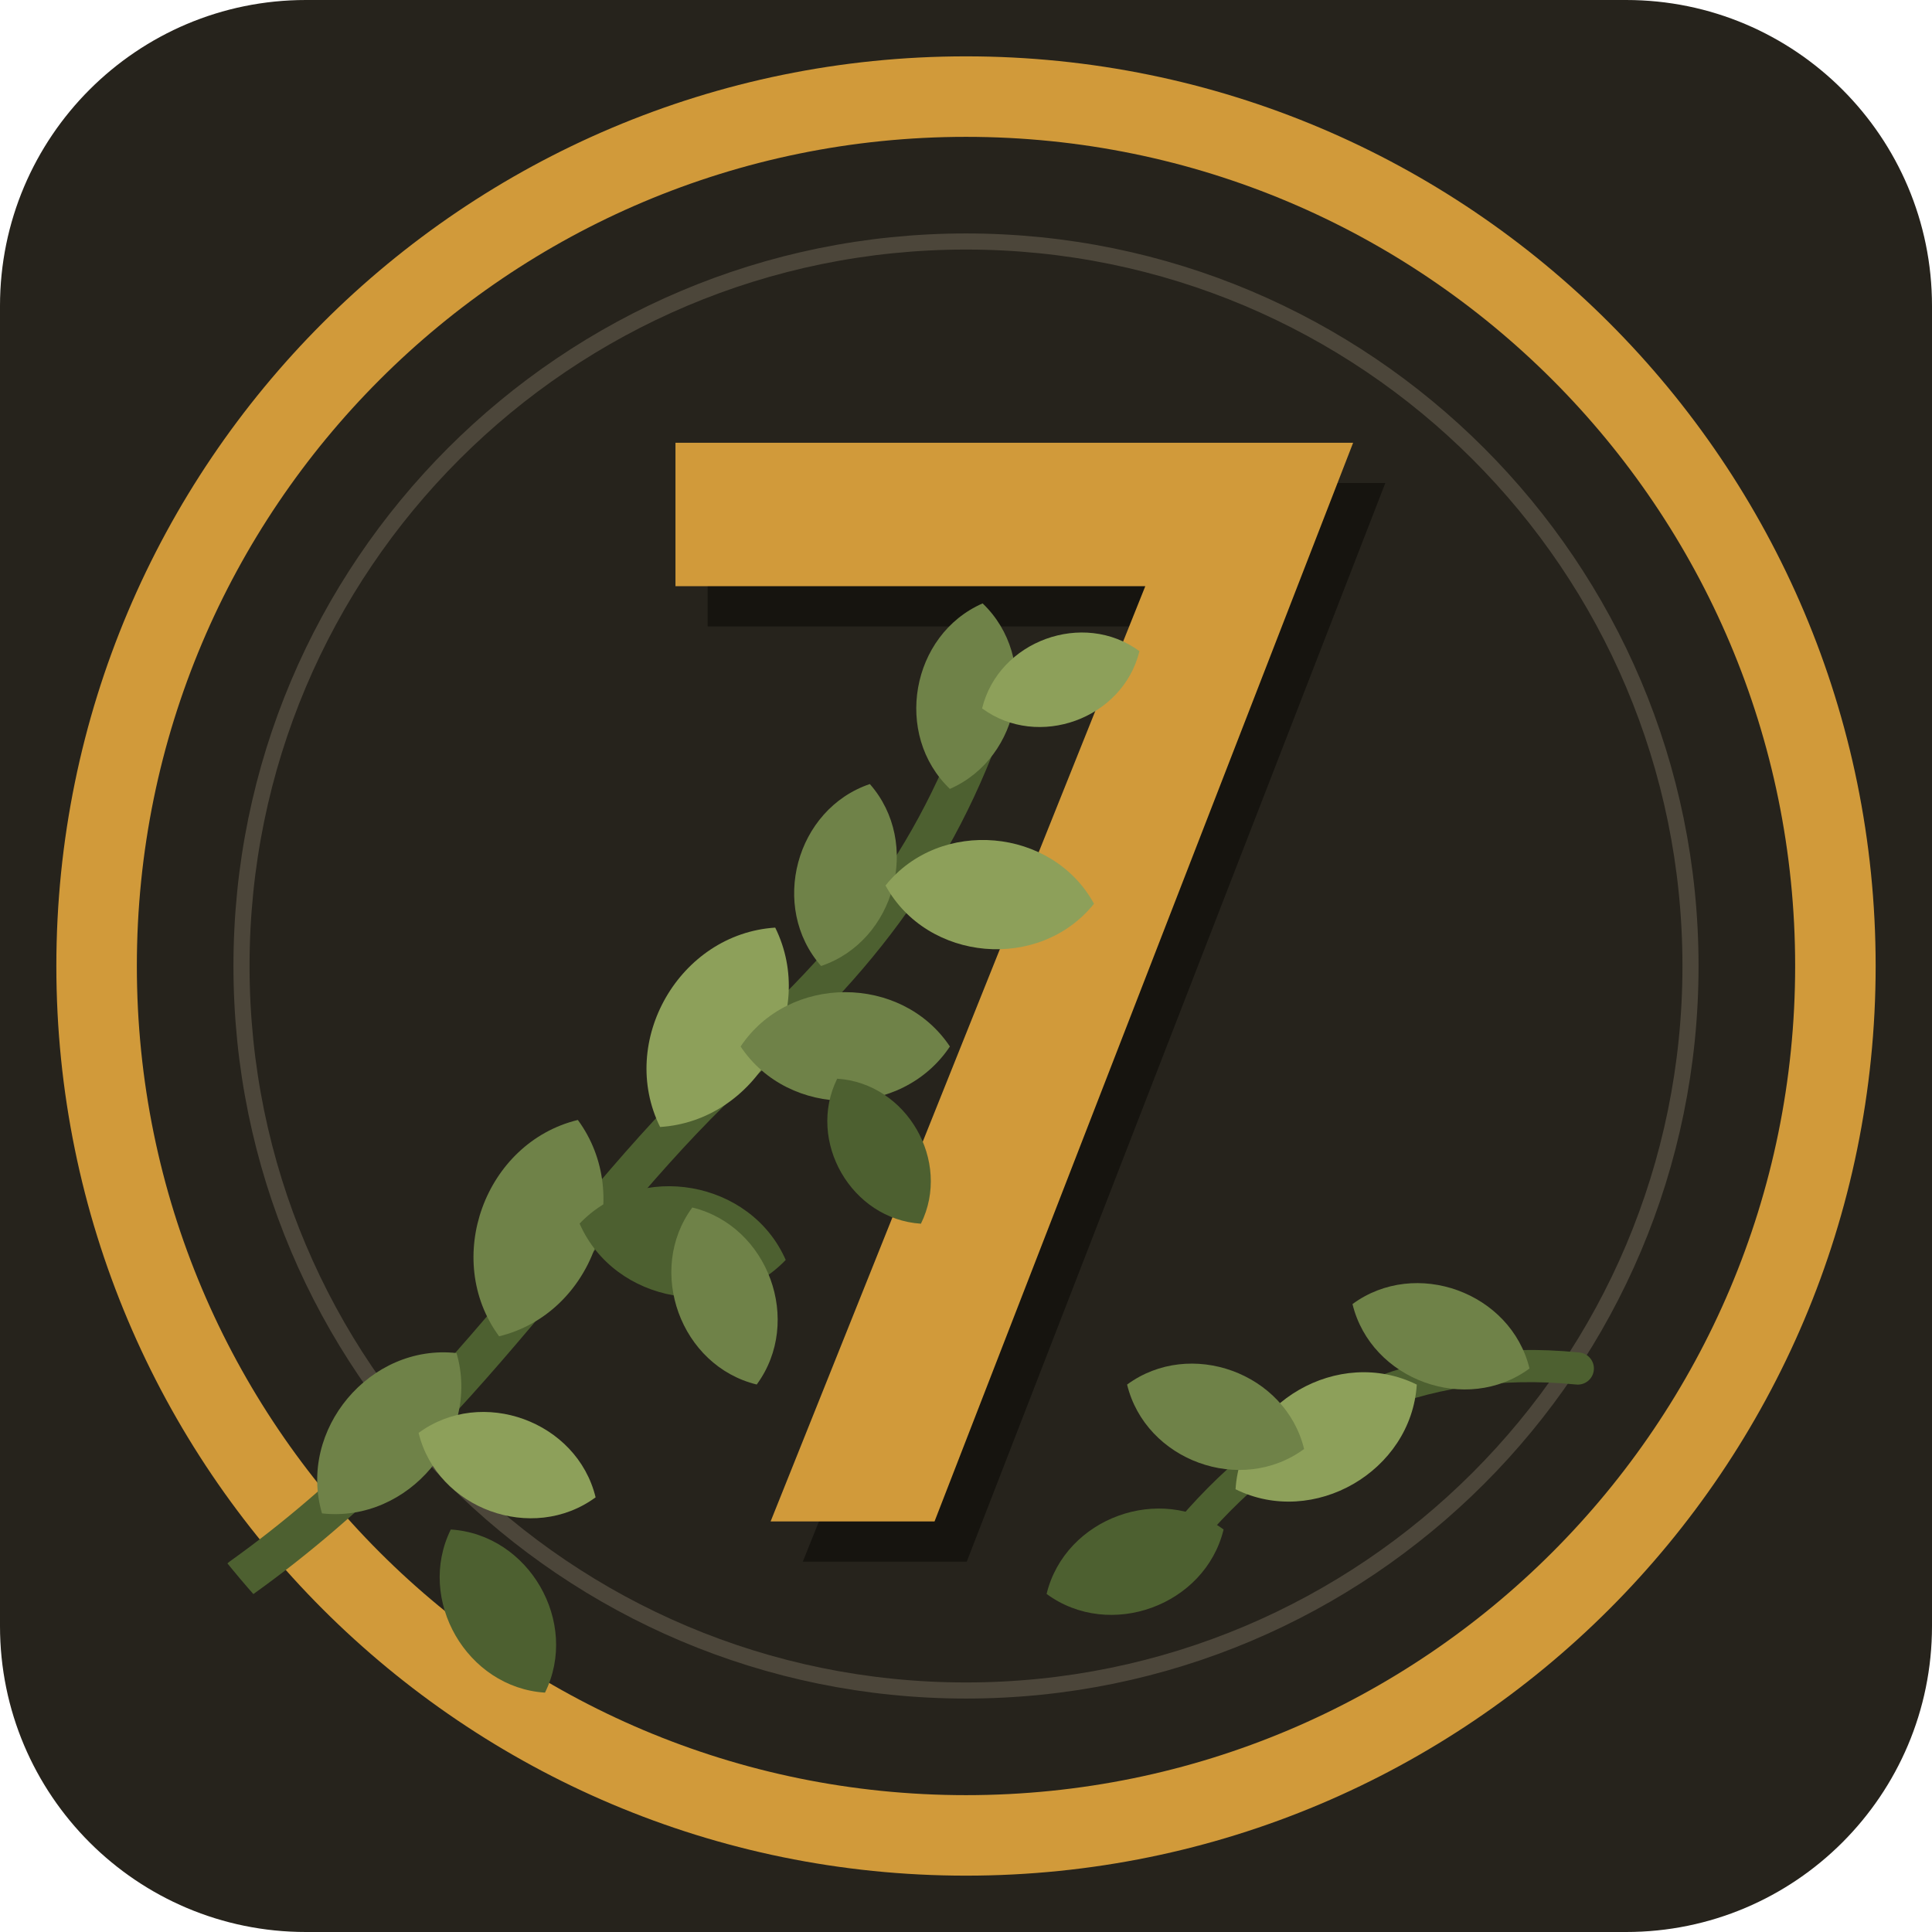
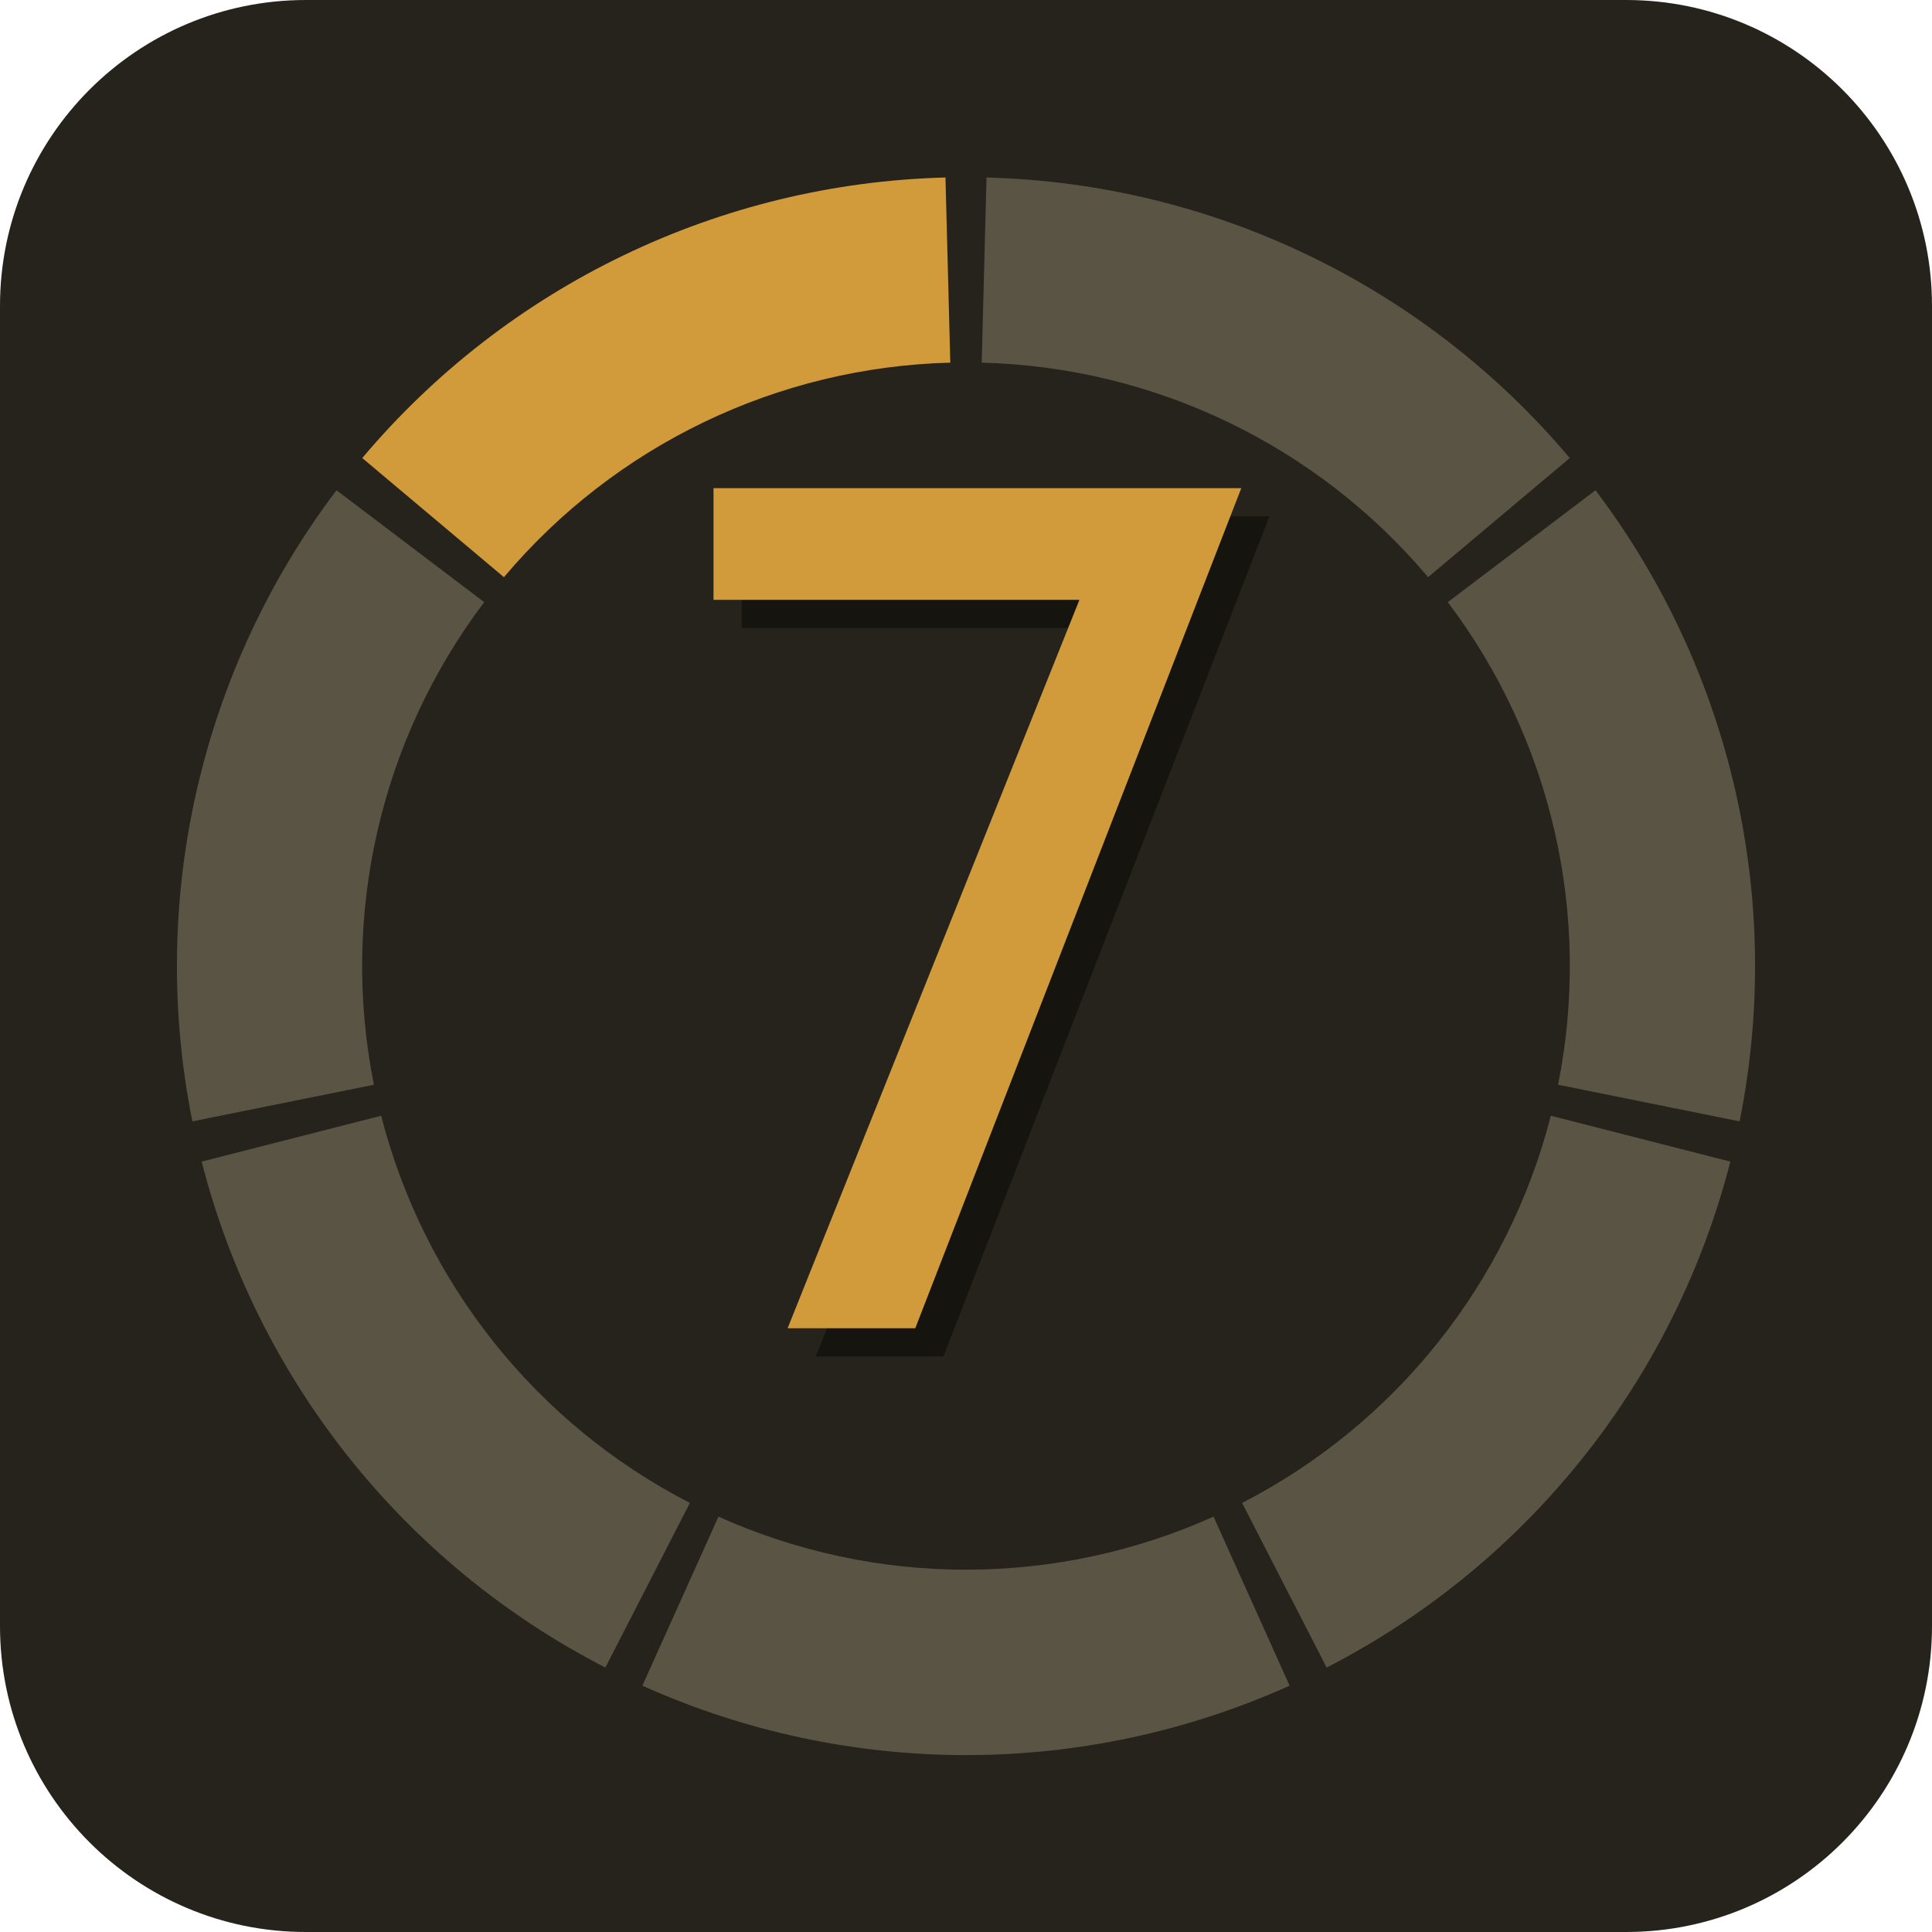
- <svg xmlns="http://www.w3.org/2000/svg" viewBox="0 0 240 240" width="64" height="64">
-   <rect width="240" height="240" rx="38" fill="#26231c" />
-   <circle cx="120" cy="120" r="108" fill="none" stroke="#d19a3a" stroke-width="10" />
-   <circle cx="120" cy="120" r="97" fill="#26231c" />
-   <circle cx="120" cy="120" r="90" fill="none" stroke="#4c463a" stroke-width="2" />
-   <path d="M95.727 189.0 142.273 72.818H83.909V55.0H168.091L116.091 189.0Z" transform="translate(4 5)" fill="#0f0e0a" opacity="0.7" />
-   <path d="M95.727 189.0 142.273 72.818H83.909V55.0H168.091L116.091 189.0Z" fill="#d19a3a" />
-   <clipPath id="cp">
-     <circle cx="120" cy="120" r="118" />
-   </clipPath>
-   <g clip-path="url(#cp)">
-     <path d="M30,196 C58,176 72,150 92,132 C108,118 118,104 124,84" fill="none" stroke="#4d6030" stroke-width="5" stroke-linecap="round" />
-     <path d="M196,170 C176,168 160,176 148,190" fill="none" stroke="#4d6030" stroke-width="4" stroke-linecap="round" />
-     <path transform="translate(40.0 188.0) rotate(-50) scale(1.0)" d="M0,0 C6,-9 20,-9 26,0 C20,9 6,9 0,0 Z" fill="#6f8248" />
-     <path transform="translate(52.0 178.0) rotate(20) scale(0.9)" d="M0,0 C6,-9 20,-9 26,0 C20,9 6,9 0,0 Z" fill="#8da05a" />
-     <path transform="translate(62.0 166.0) rotate(-70) scale(1.1)" d="M0,0 C6,-9 20,-9 26,0 C20,9 6,9 0,0 Z" fill="#6f8248" />
-     <path transform="translate(72.0 152.0) rotate(10) scale(1.0)" d="M0,0 C6,-9 20,-9 26,0 C20,9 6,9 0,0 Z" fill="#4d6030" />
-     <path transform="translate(82.0 140.0) rotate(-60) scale(1.1)" d="M0,0 C6,-9 20,-9 26,0 C20,9 6,9 0,0 Z" fill="#8da05a" />
-     <path transform="translate(92.0 130.0) rotate(0) scale(1.0)" d="M0,0 C6,-9 20,-9 26,0 C20,9 6,9 0,0 Z" fill="#6f8248" />
-     <path transform="translate(102.0 120.0) rotate(-75) scale(0.9)" d="M0,0 C6,-9 20,-9 26,0 C20,9 6,9 0,0 Z" fill="#6f8248" />
-     <path transform="translate(110.0 110.0) rotate(5) scale(1.0)" d="M0,0 C6,-9 20,-9 26,0 C20,9 6,9 0,0 Z" fill="#8da05a" />
-     <path transform="translate(118.0 98.0) rotate(-80) scale(0.9)" d="M0,0 C6,-9 20,-9 26,0 C20,9 6,9 0,0 Z" fill="#6f8248" />
-     <path transform="translate(122.0 88.0) rotate(-20) scale(0.8)" d="M0,0 C6,-9 20,-9 26,0 C20,9 6,9 0,0 Z" fill="#8da05a" />
-     <path transform="translate(56.0 190.0) rotate(60) scale(0.9)" d="M0,0 C6,-9 20,-9 26,0 C20,9 6,9 0,0 Z" fill="#4d6030" />
-     <path transform="translate(86.0 150.0) rotate(70) scale(0.9)" d="M0,0 C6,-9 20,-9 26,0 C20,9 6,9 0,0 Z" fill="#6f8248" />
-     <path transform="translate(104.0 134.0) rotate(60) scale(0.8)" d="M0,0 C6,-9 20,-9 26,0 C20,9 6,9 0,0 Z" fill="#4d6030" />
-     <path transform="translate(190.0 170.0) rotate(200) scale(0.9)" d="M0,0 C6,-9 20,-9 26,0 C20,9 6,9 0,0 Z" fill="#6f8248" />
-     <path transform="translate(176.0 172.0) rotate(150) scale(1.0)" d="M0,0 C6,-9 20,-9 26,0 C20,9 6,9 0,0 Z" fill="#8da05a" />
-     <path transform="translate(162.0 180.0) rotate(200) scale(0.9)" d="M0,0 C6,-9 20,-9 26,0 C20,9 6,9 0,0 Z" fill="#6f8248" />
-     <path transform="translate(152.0 190.0) rotate(160) scale(0.9)" d="M0,0 C6,-9 20,-9 26,0 C20,9 6,9 0,0 Z" fill="#4d6030" />
+ <svg xmlns="http://www.w3.org/2000/svg" viewBox="0 0 480 480" width="64" height="64">
+   <rect width="480" height="480" rx="76" fill="#26231c" />
+   <path d="M245.1 44.1 A196 196 0 0 1 390.0 113.8 L354.8 143.4 A150 150 0 0 0 243.9 90.1Z" fill="#5a5444" />
+   <path d="M396.4 121.8 A196 196 0 0 1 432.2 278.6 L387.1 269.5 A150 150 0 0 0 359.7 149.6Z" fill="#5a5444" />
+   <path d="M429.9 288.6 A196 196 0 0 1 329.6 414.3 L308.6 373.4 A150 150 0 0 0 385.3 277.2Z" fill="#5a5444" />
+   <path d="M320.4 418.8 A196 196 0 0 1 159.6 418.8 L178.5 376.8 A150 150 0 0 0 301.5 376.8Z" fill="#5a5444" />
+   <path d="M150.4 414.3 A196 196 0 0 1 50.1 288.6 L94.7 277.2 A150 150 0 0 0 171.4 373.4Z" fill="#5a5444" />
+   <path d="M47.8 278.6 A196 196 0 0 1 83.6 121.8 L120.3 149.6 A150 150 0 0 0 92.9 269.5Z" fill="#5a5444" />
+   <path d="M90.0 113.8 A196 196 0 0 1 234.9 44.1 L236.1 90.1 A150 150 0 0 0 125.2 143.4Z" fill="#d19a3a" />
+   <circle cx="240" cy="240" r="138" fill="#26231c" />
+   <g opacity="0.7">
+     <path d="M202.679 337.0 275.179 156.033H184.271V128.279H315.394L234.397 337.0Z" fill="#0f0e0a" />
  </g>
+   <path d="M195.679 330.0 268.179 149.033H177.271V121.279H308.394L227.397 330.0Z" fill="#d19a3a" />
</svg>
